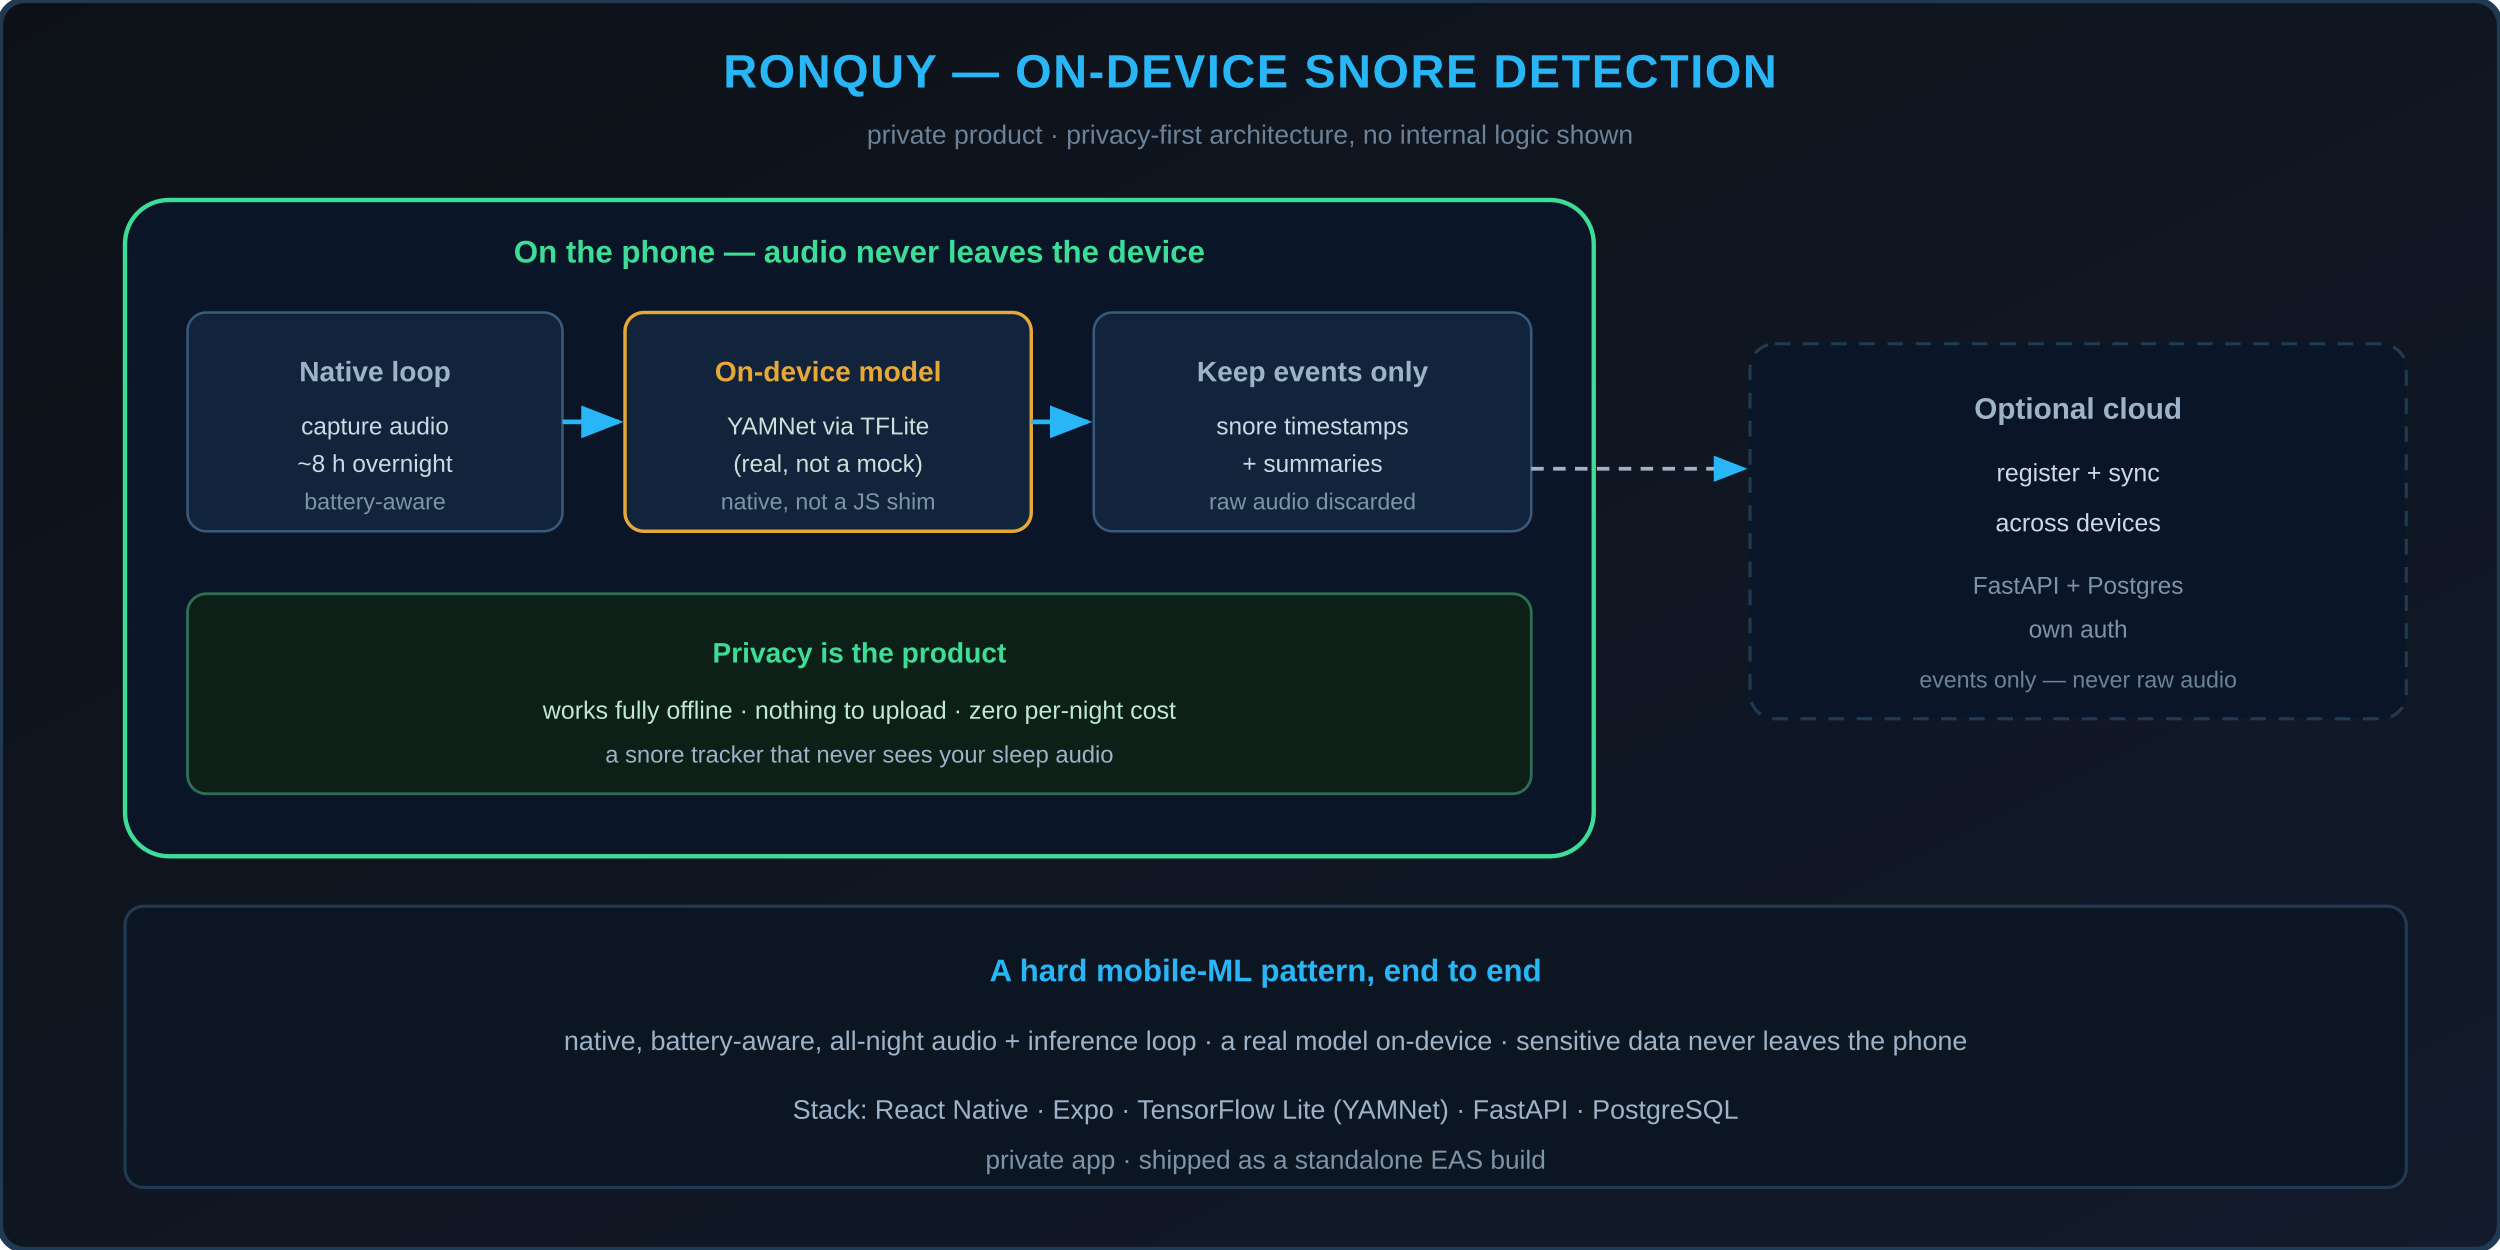
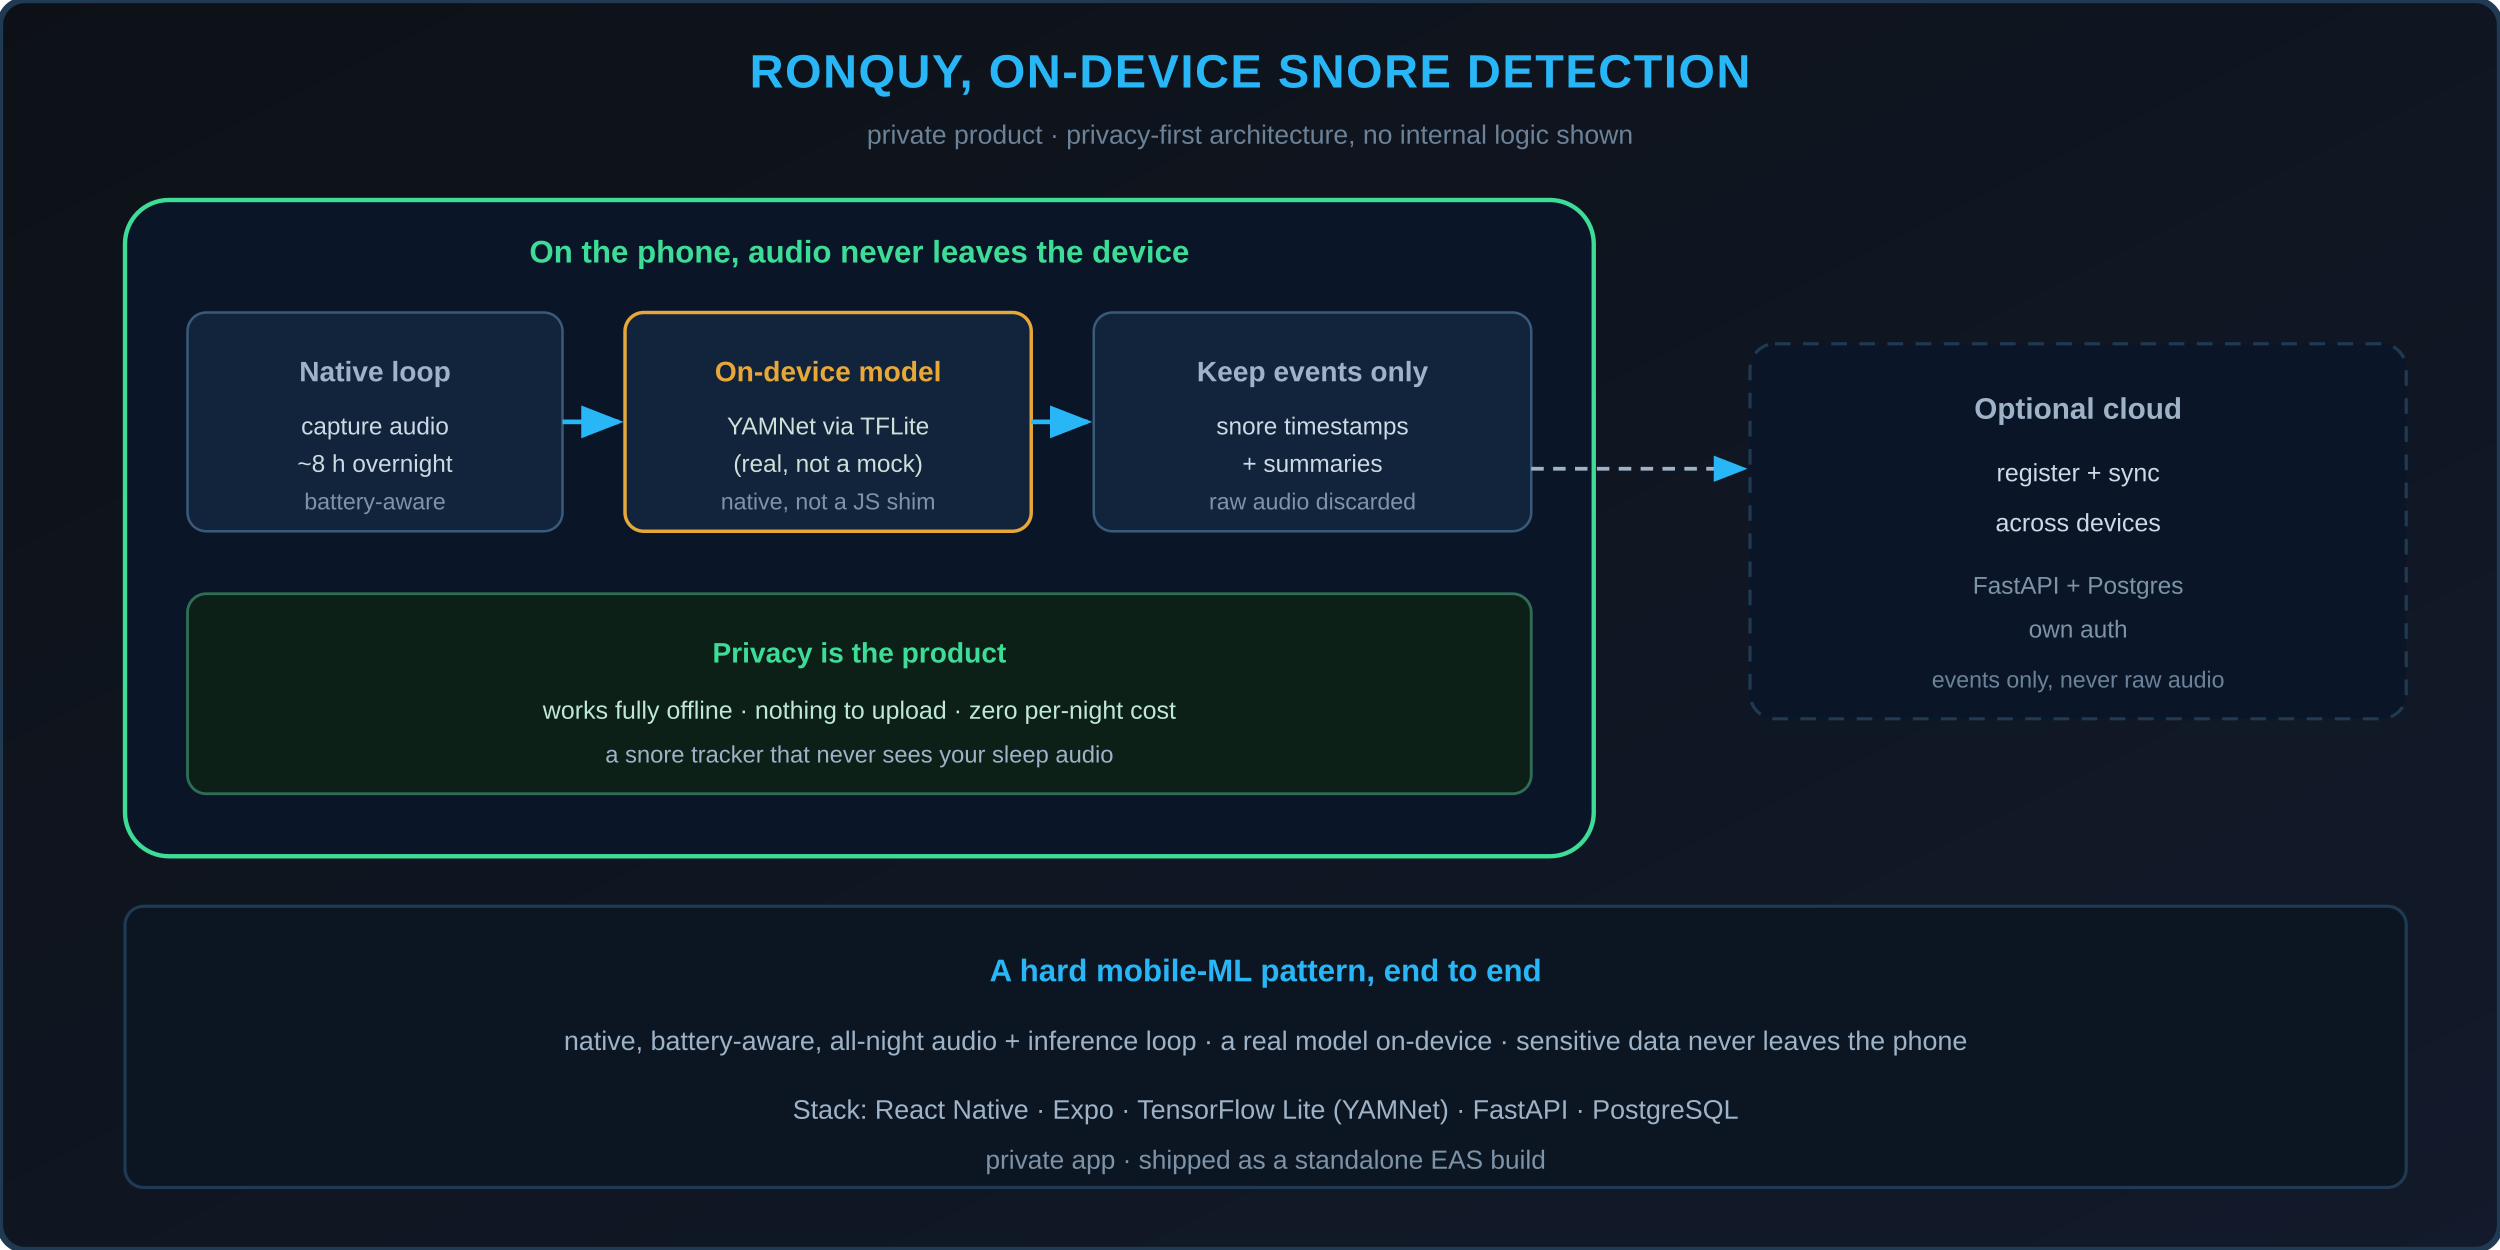
<svg xmlns="http://www.w3.org/2000/svg" viewBox="0 0 800 400" width="800" height="400">
  <defs>
    <linearGradient id="bgRO" x1="0%" y1="0%" x2="100%" y2="100%">
      <stop offset="0%" style="stop-color:#0d1117" />
      <stop offset="100%" style="stop-color:#121a2b" />
    </linearGradient>
    <marker id="arrRO" markerWidth="9" markerHeight="7" refX="8" refY="3.5" orient="auto">
      <polygon points="0 0,9 3.5,0 7" fill="#29B6F6" />
    </marker>
  </defs>
  <rect width="800" height="400" fill="url(#bgRO)" rx="8" />
  <rect x="0" y="0" width="800" height="400" fill="none" stroke="#1f3a52" stroke-width="2" rx="8" />
-   <text x="400" y="28" text-anchor="middle" font-family="Arial,sans-serif" font-size="15" font-weight="bold" fill="#29B6F6" letter-spacing="0.5">RONQUY — ON-DEVICE SNORE DETECTION</text>
+   <text x="400" y="28" text-anchor="middle" font-family="Arial,sans-serif" font-size="15" font-weight="bold" fill="#29B6F6" letter-spacing="0.5">RONQUY, ON-DEVICE SNORE DETECTION</text>
  <text x="400" y="46" text-anchor="middle" font-family="Arial,sans-serif" font-size="8.5" fill="#6b8299">private product · privacy-first architecture, no internal logic shown</text>
  <g font-family="Arial,sans-serif">
    <rect x="40" y="64" width="470" height="210" rx="14" fill="#0a1628" stroke="#3ddc97" stroke-width="1.4" />
-     <text x="275" y="84" text-anchor="middle" font-size="10" font-weight="bold" fill="#3ddc97">On the phone — audio never leaves the device</text>
+     <text x="275" y="84" text-anchor="middle" font-size="10" font-weight="bold" fill="#3ddc97">On the phone, audio never leaves the device</text>
    <rect x="60" y="100" width="120" height="70" rx="6" fill="#11243b" stroke="#3a5a7c" stroke-width="0.8" />
    <text x="120" y="122" text-anchor="middle" font-size="9" font-weight="bold" fill="#9fb3c8">Native loop</text>
    <text x="120" y="139" text-anchor="middle" font-size="7.8" fill="#cdd9e5">capture audio</text>
    <text x="120" y="151" text-anchor="middle" font-size="7.8" fill="#cdd9e5">~8 h overnight</text>
    <text x="120" y="163" text-anchor="middle" font-size="7.4" fill="#7d93a8">battery-aware</text>
    <rect x="200" y="100" width="130" height="70" rx="6" fill="#11243b" stroke="#e8a838" stroke-width="1.1" />
    <text x="265" y="122" text-anchor="middle" font-size="9" font-weight="bold" fill="#e8a838">On-device model</text>
    <text x="265" y="139" text-anchor="middle" font-size="7.8" fill="#cfe0d8">YAMNet via TFLite</text>
    <text x="265" y="151" text-anchor="middle" font-size="7.8" fill="#cfe0d8">(real, not a mock)</text>
    <text x="265" y="163" text-anchor="middle" font-size="7.4" fill="#7d93a8">native, not a JS shim</text>
    <rect x="350" y="100" width="140" height="70" rx="6" fill="#11243b" stroke="#3a5a7c" stroke-width="0.8" />
    <text x="420" y="122" text-anchor="middle" font-size="9" font-weight="bold" fill="#9fb3c8">Keep events only</text>
    <text x="420" y="139" text-anchor="middle" font-size="7.8" fill="#cdd9e5">snore timestamps</text>
    <text x="420" y="151" text-anchor="middle" font-size="7.8" fill="#cdd9e5">+ summaries</text>
    <text x="420" y="163" text-anchor="middle" font-size="7.4" fill="#7d93a8">raw audio discarded</text>
    <line x1="180" y1="135" x2="198" y2="135" stroke="#29B6F6" stroke-width="1.5" marker-end="url(#arrRO)" />
    <line x1="330" y1="135" x2="348" y2="135" stroke="#29B6F6" stroke-width="1.5" marker-end="url(#arrRO)" />
    <rect x="60" y="190" width="430" height="64" rx="6" fill="#0c2018" stroke="#2f6e54" stroke-width="0.9" />
    <text x="275" y="212" text-anchor="middle" font-size="9" font-weight="bold" fill="#3ddc97">Privacy is the product</text>
    <text x="275" y="230" text-anchor="middle" font-size="8" fill="#bfe9d6">works fully offline · nothing to upload · zero per-night cost</text>
    <text x="275" y="244" text-anchor="middle" font-size="7.6" fill="#9fb3c8">a snore tracker that never sees your sleep audio</text>
    <rect x="560" y="110" width="210" height="120" rx="8" fill="#0a1628" stroke="#1f3a52" stroke-dasharray="5 4" />
    <text x="665" y="134" text-anchor="middle" font-size="9.5" font-weight="bold" fill="#9fb3c8">Optional cloud</text>
    <text x="665" y="154" text-anchor="middle" font-size="8" fill="#cdd9e5">register + sync</text>
    <text x="665" y="170" text-anchor="middle" font-size="8" fill="#cdd9e5">across devices</text>
    <text x="665" y="190" text-anchor="middle" font-size="7.8" fill="#7d93a8">FastAPI + Postgres</text>
    <text x="665" y="204" text-anchor="middle" font-size="7.8" fill="#7d93a8">own auth</text>
-     <text x="665" y="220" text-anchor="middle" font-size="7.4" fill="#6b8299">events only — never raw audio</text>
+     <text x="665" y="220" text-anchor="middle" font-size="7.4" fill="#6b8299">events only, never raw audio</text>
    <line x1="490" y1="150" x2="558" y2="150" stroke="#9fb3c8" stroke-width="1.2" stroke-dasharray="4 3" marker-end="url(#arrRO)" />
    <rect x="40" y="290" width="730" height="90" rx="6" fill="#0c1622" stroke="#1f3a52" />
    <text x="405" y="314" text-anchor="middle" font-size="10" font-weight="bold" fill="#29B6F6">A hard mobile-ML pattern, end to end</text>
    <text x="405" y="336" text-anchor="middle" font-size="8.6" fill="#9fb3c8">native, battery-aware, all-night audio + inference loop · a real model on-device · sensitive data never leaves the phone</text>
    <text x="405" y="358" text-anchor="middle" font-size="8.6" fill="#9fb3c8">Stack: React Native · Expo · TensorFlow Lite (YAMNet) · FastAPI · PostgreSQL</text>
    <text x="405" y="374" text-anchor="middle" font-size="8.4" fill="#7d93a8">private app · shipped as a standalone EAS build</text>
  </g>
</svg>
